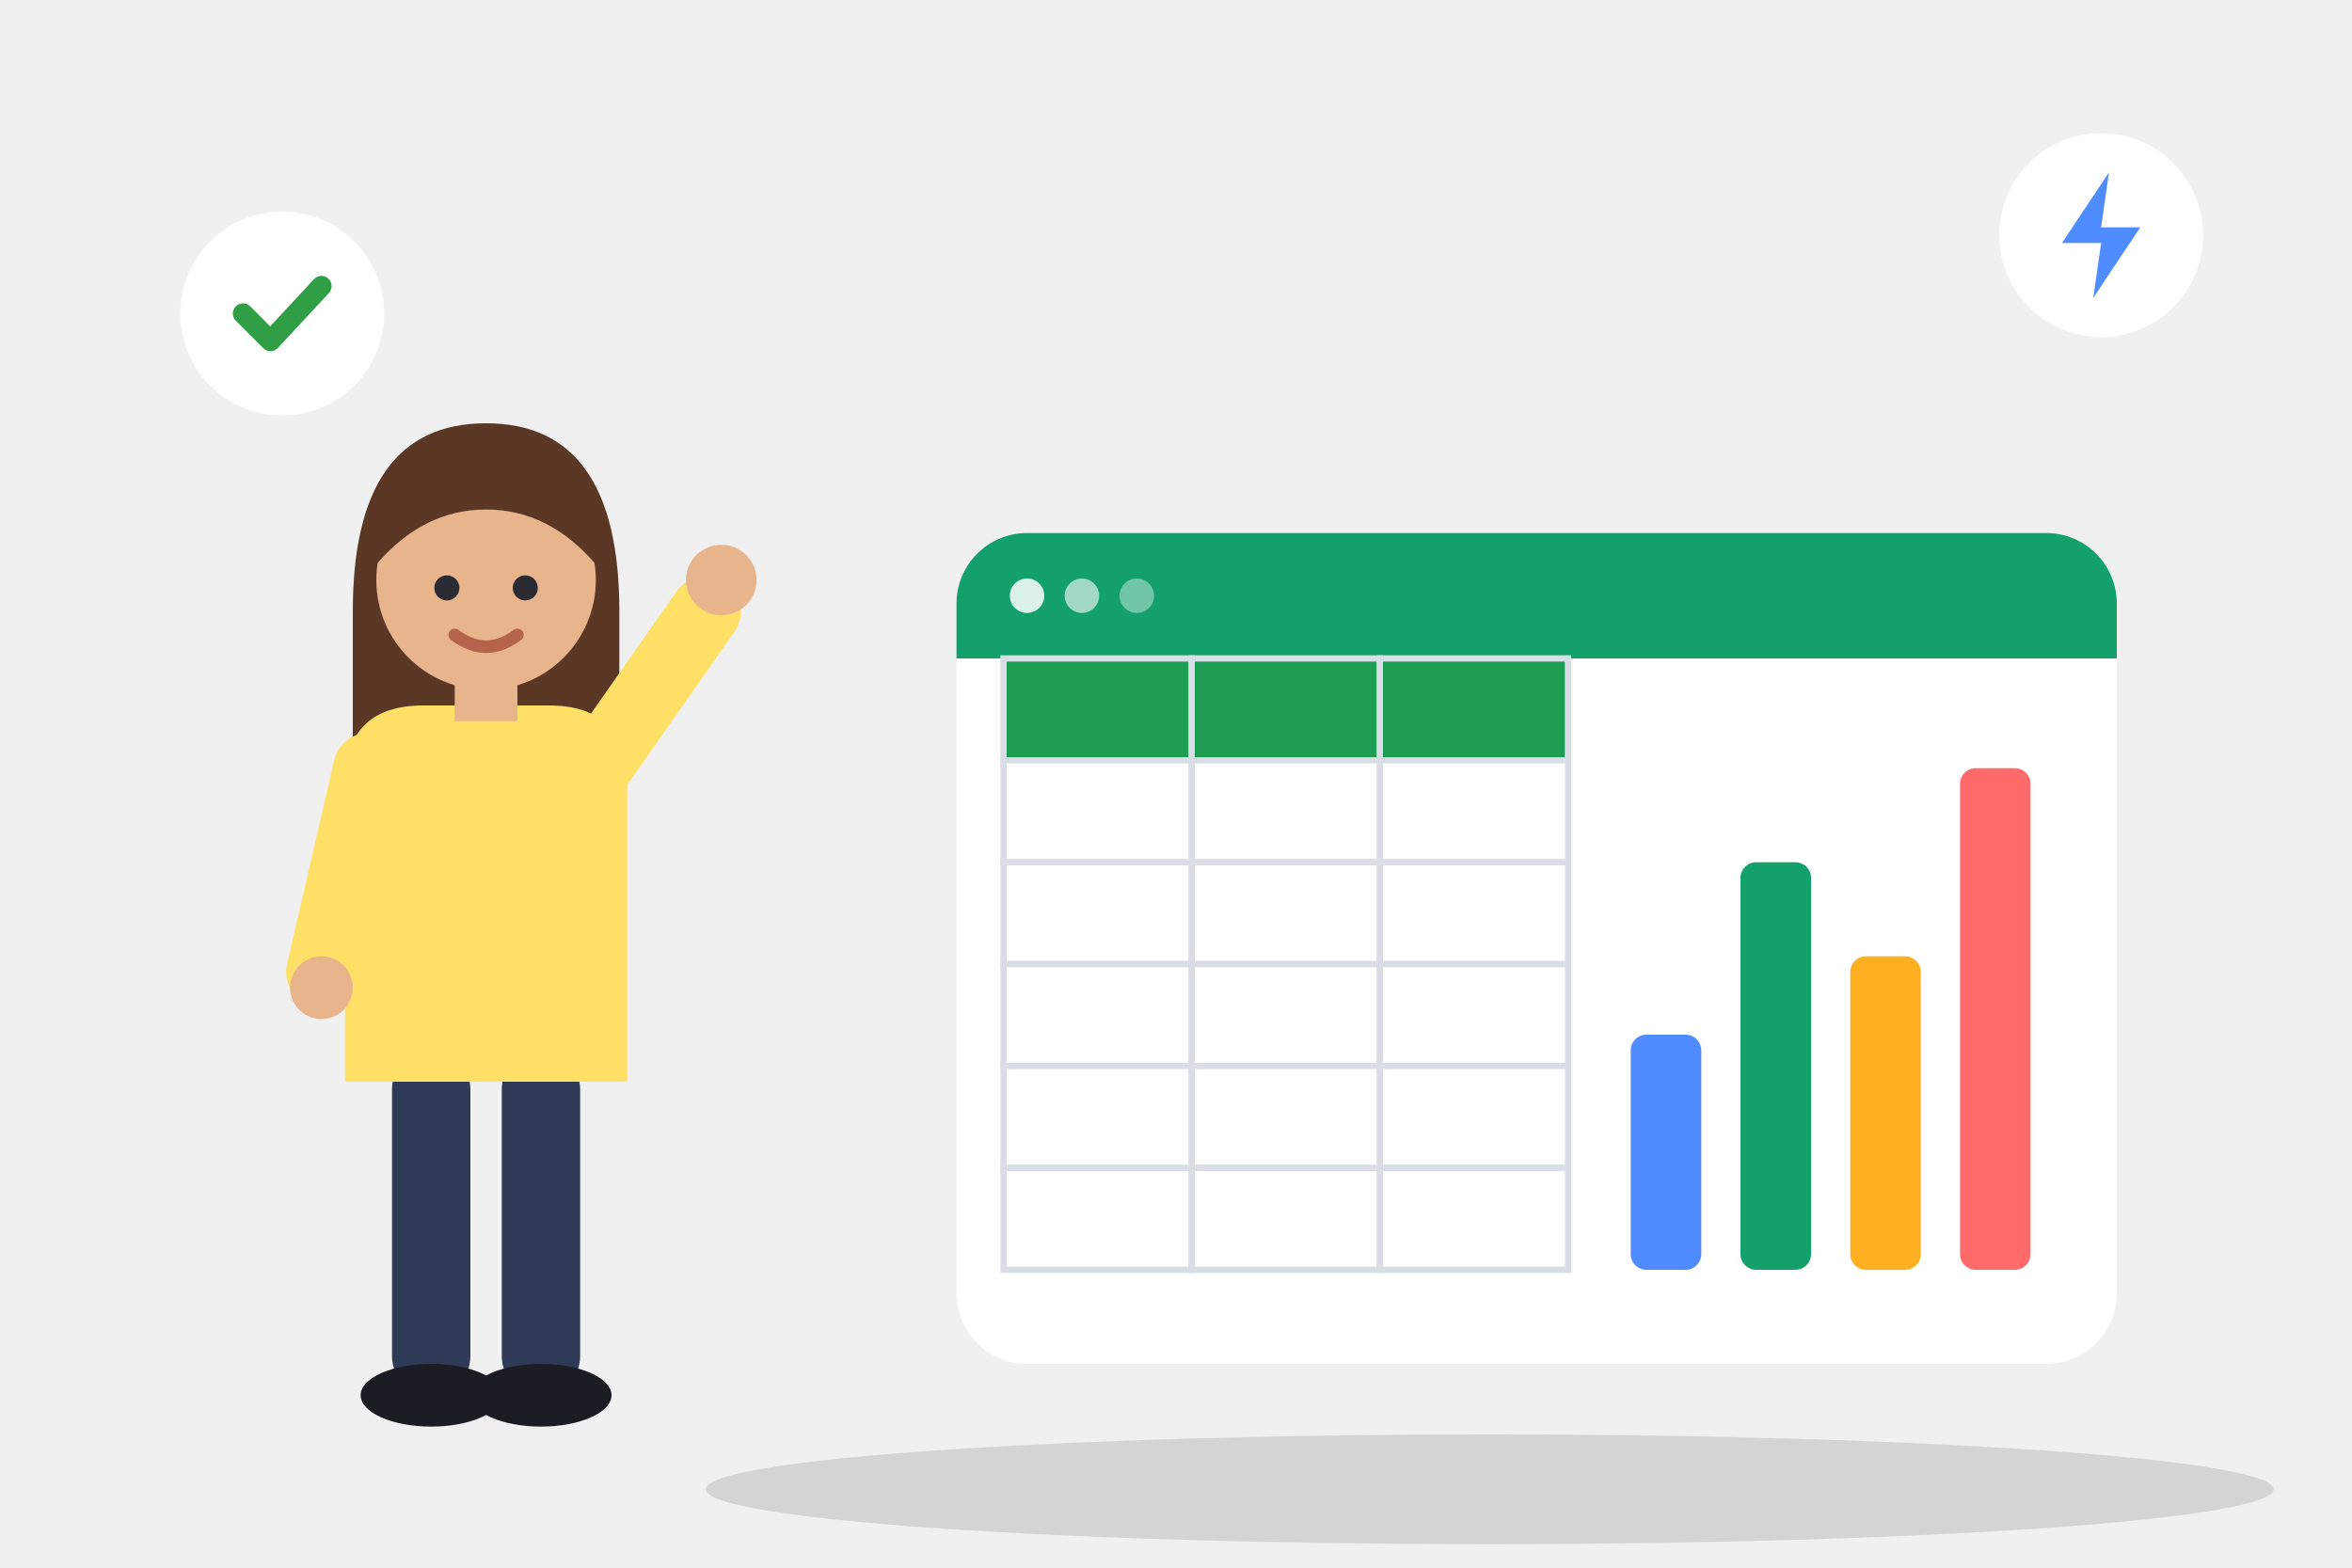
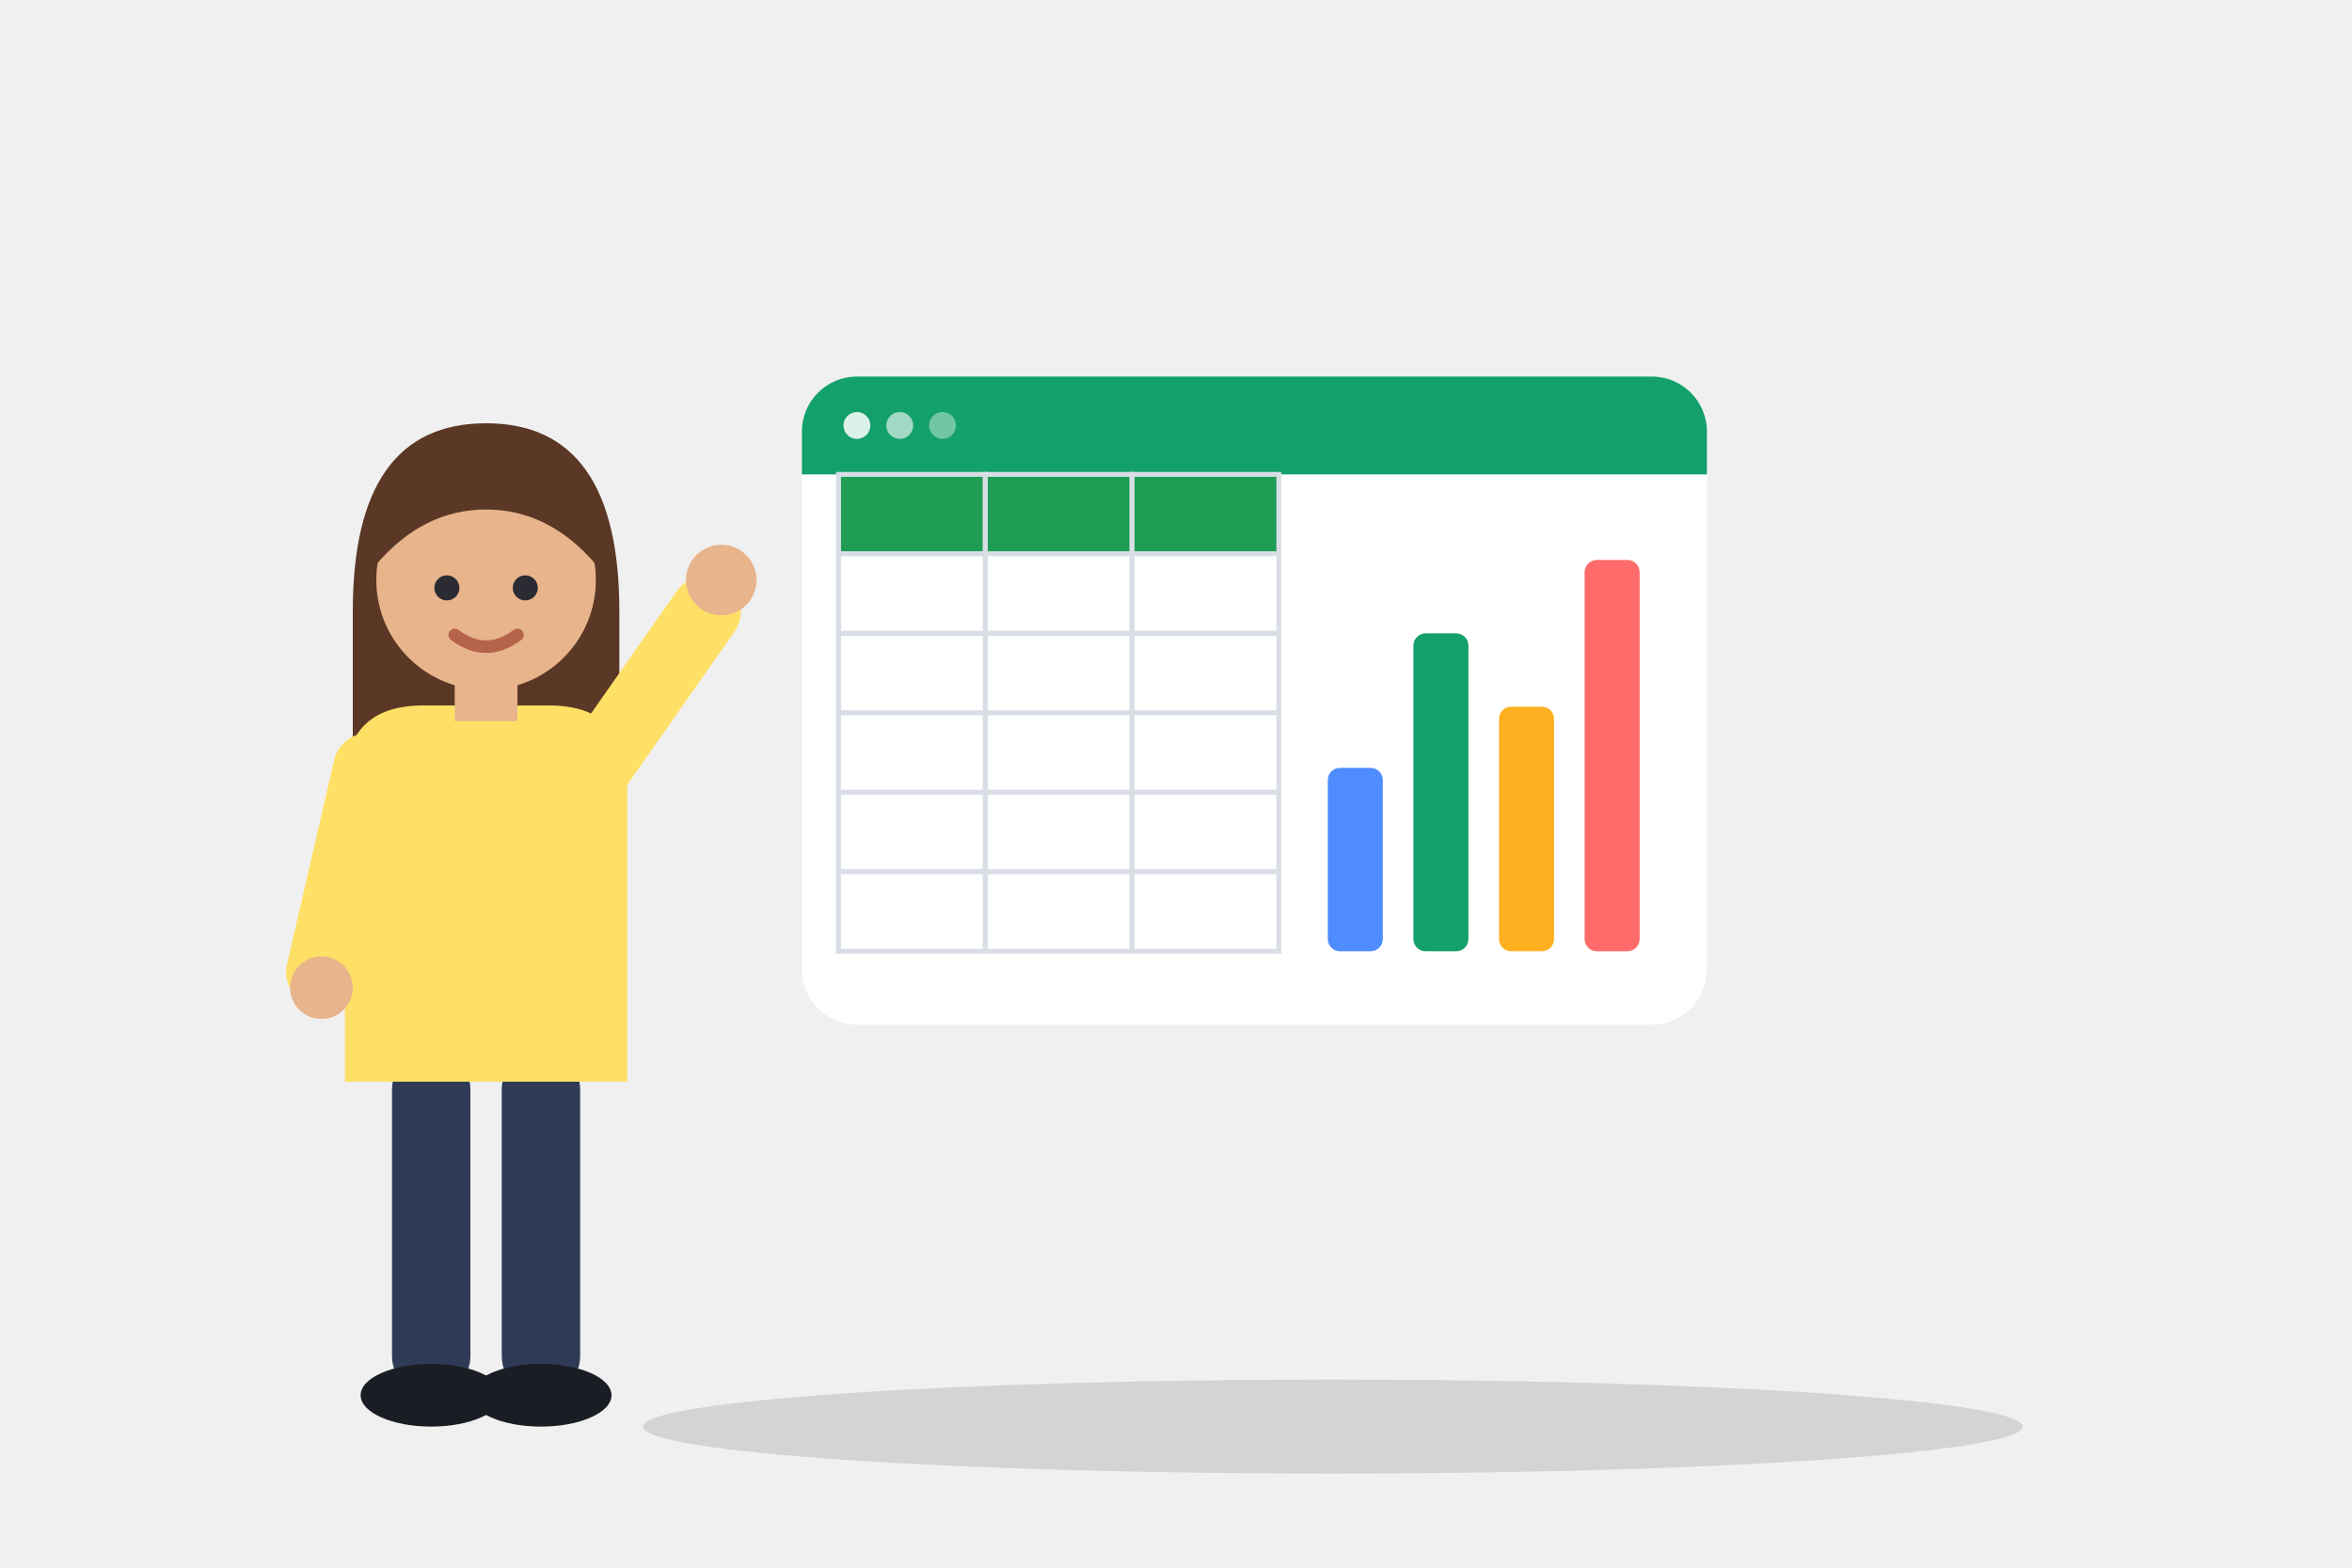
<svg xmlns="http://www.w3.org/2000/svg" viewBox="0 0 300 200" width="300" height="200">
-   <ellipse cx="190" cy="190" rx="100" ry="7" fill="#000" opacity=".12" />
-   <g transform="translate(96 50)">
+   <ellipse cx="170" cy="182" rx="88" ry="6" fill="#000" opacity=".12" />
+   <g transform="translate(82 34) scale(.78)">
    <g>
      <rect x="26" y="18" width="148" height="106" rx="9" fill="#fff" />
      <path d="M26 27a9 9 0 0 1 9-9h130a9 9 0 0 1 9 9v7H26z" fill="#13A06B" />
      <circle cx="35" cy="26" r="2.2" fill="#fff" opacity=".85" />
      <circle cx="42" cy="26" r="2.2" fill="#fff" opacity=".6" />
      <circle cx="49" cy="26" r="2.2" fill="#fff" opacity=".4" />
      <rect x="32" y="34" width="24" height="13" fill="#1F9D55" stroke="#D9DEE6" stroke-width=".8" />
      <rect x="56" y="34" width="24" height="13" fill="#1F9D55" stroke="#D9DEE6" stroke-width=".8" />
      <rect x="80" y="34" width="24" height="13" fill="#1F9D55" stroke="#D9DEE6" stroke-width=".8" />
      <rect x="32" y="47" width="24" height="13" fill="#fff" stroke="#D9DEE6" stroke-width=".8" />
      <rect x="56" y="47" width="24" height="13" fill="#fff" stroke="#D9DEE6" stroke-width=".8" />
      <rect x="80" y="47" width="24" height="13" fill="#fff" stroke="#D9DEE6" stroke-width=".8" />
      <rect x="32" y="60" width="24" height="13" fill="#fff" stroke="#D9DEE6" stroke-width=".8" />
      <rect x="56" y="60" width="24" height="13" fill="#fff" stroke="#D9DEE6" stroke-width=".8" />
      <rect x="80" y="60" width="24" height="13" fill="#fff" stroke="#D9DEE6" stroke-width=".8" />
      <rect x="32" y="73" width="24" height="13" fill="#fff" stroke="#D9DEE6" stroke-width=".8" />
      <rect x="56" y="73" width="24" height="13" fill="#fff" stroke="#D9DEE6" stroke-width=".8" />
      <rect x="80" y="73" width="24" height="13" fill="#fff" stroke="#D9DEE6" stroke-width=".8" />
      <rect x="32" y="86" width="24" height="13" fill="#fff" stroke="#D9DEE6" stroke-width=".8" />
      <rect x="56" y="86" width="24" height="13" fill="#fff" stroke="#D9DEE6" stroke-width=".8" />
      <rect x="80" y="86" width="24" height="13" fill="#fff" stroke="#D9DEE6" stroke-width=".8" />
      <rect x="32" y="99" width="24" height="13" fill="#fff" stroke="#D9DEE6" stroke-width=".8" />
      <rect x="56" y="99" width="24" height="13" fill="#fff" stroke="#D9DEE6" stroke-width=".8" />
      <rect x="80" y="99" width="24" height="13" fill="#fff" stroke="#D9DEE6" stroke-width=".8" />
      <rect x="112" y="82" width="9" height="30" rx="2" fill="#4F8CFF" />
      <rect x="126" y="60" width="9" height="52" rx="2" fill="#13A06B" />
      <rect x="140" y="72" width="9" height="40" rx="2" fill="#FFB020" />
      <rect x="154" y="48" width="9" height="64" rx="2" fill="#FF6B6B" />
    </g>
  </g>
  <path d="M45 78q0-24 17-24t17 24v20h-34z" fill="#5A3825" />
  <rect x="50" y="134" width="10" height="44" rx="5" fill="#2F3A56" />
  <rect x="64" y="134" width="10" height="44" rx="5" fill="#2F3A56" />
  <ellipse cx="55" cy="178" rx="9" ry="4" fill="#1A1D24" />
  <ellipse cx="69" cy="178" rx="9" ry="4" fill="#1A1D24" />
  <path d="M44 100q0-10 10-10h16q10 0 10 10v38h-36z" fill="#FFE066" />
  <rect x="58" y="84" width="8" height="8" fill="#E8B48C" />
  <circle cx="62" cy="74" r="14" fill="#E8B48C" />
  <path d="M48 72q0-16 14-16t14 16q-6-7-14-7t-14 7z" fill="#5A3825" />
  <circle cx="57" cy="75" r="1.6" fill="#2B2B33" />
  <circle cx="67" cy="75" r="1.6" fill="#2B2B33" />
  <path d="M58 81q4 3 8 0" fill="none" stroke="#B5634B" stroke-width="1.6" stroke-linecap="round" />
  <path d="M76 98l14-20" stroke="#FFE066" stroke-width="9" stroke-linecap="round" />
  <circle cx="92" cy="74" r="4.5" fill="#E8B48C" />
  <path d="M47 98l-6 26" stroke="#FFE066" stroke-width="9" stroke-linecap="round" />
  <circle cx="41" cy="126" r="4" fill="#E8B48C" />
-   <circle cx="36" cy="40" r="13" fill="#fff" />
-   <path d="M31 40l3.5 3.5 6.5-7" fill="none" stroke="#2F9E44" stroke-width="2.6" stroke-linecap="round" stroke-linejoin="round" />
-   <circle cx="268" cy="30" r="13" fill="#fff" />
-   <path d="M269 22l-6 9h5l-1 7 6-9h-5z" fill="#4F8CFF" />
</svg>
